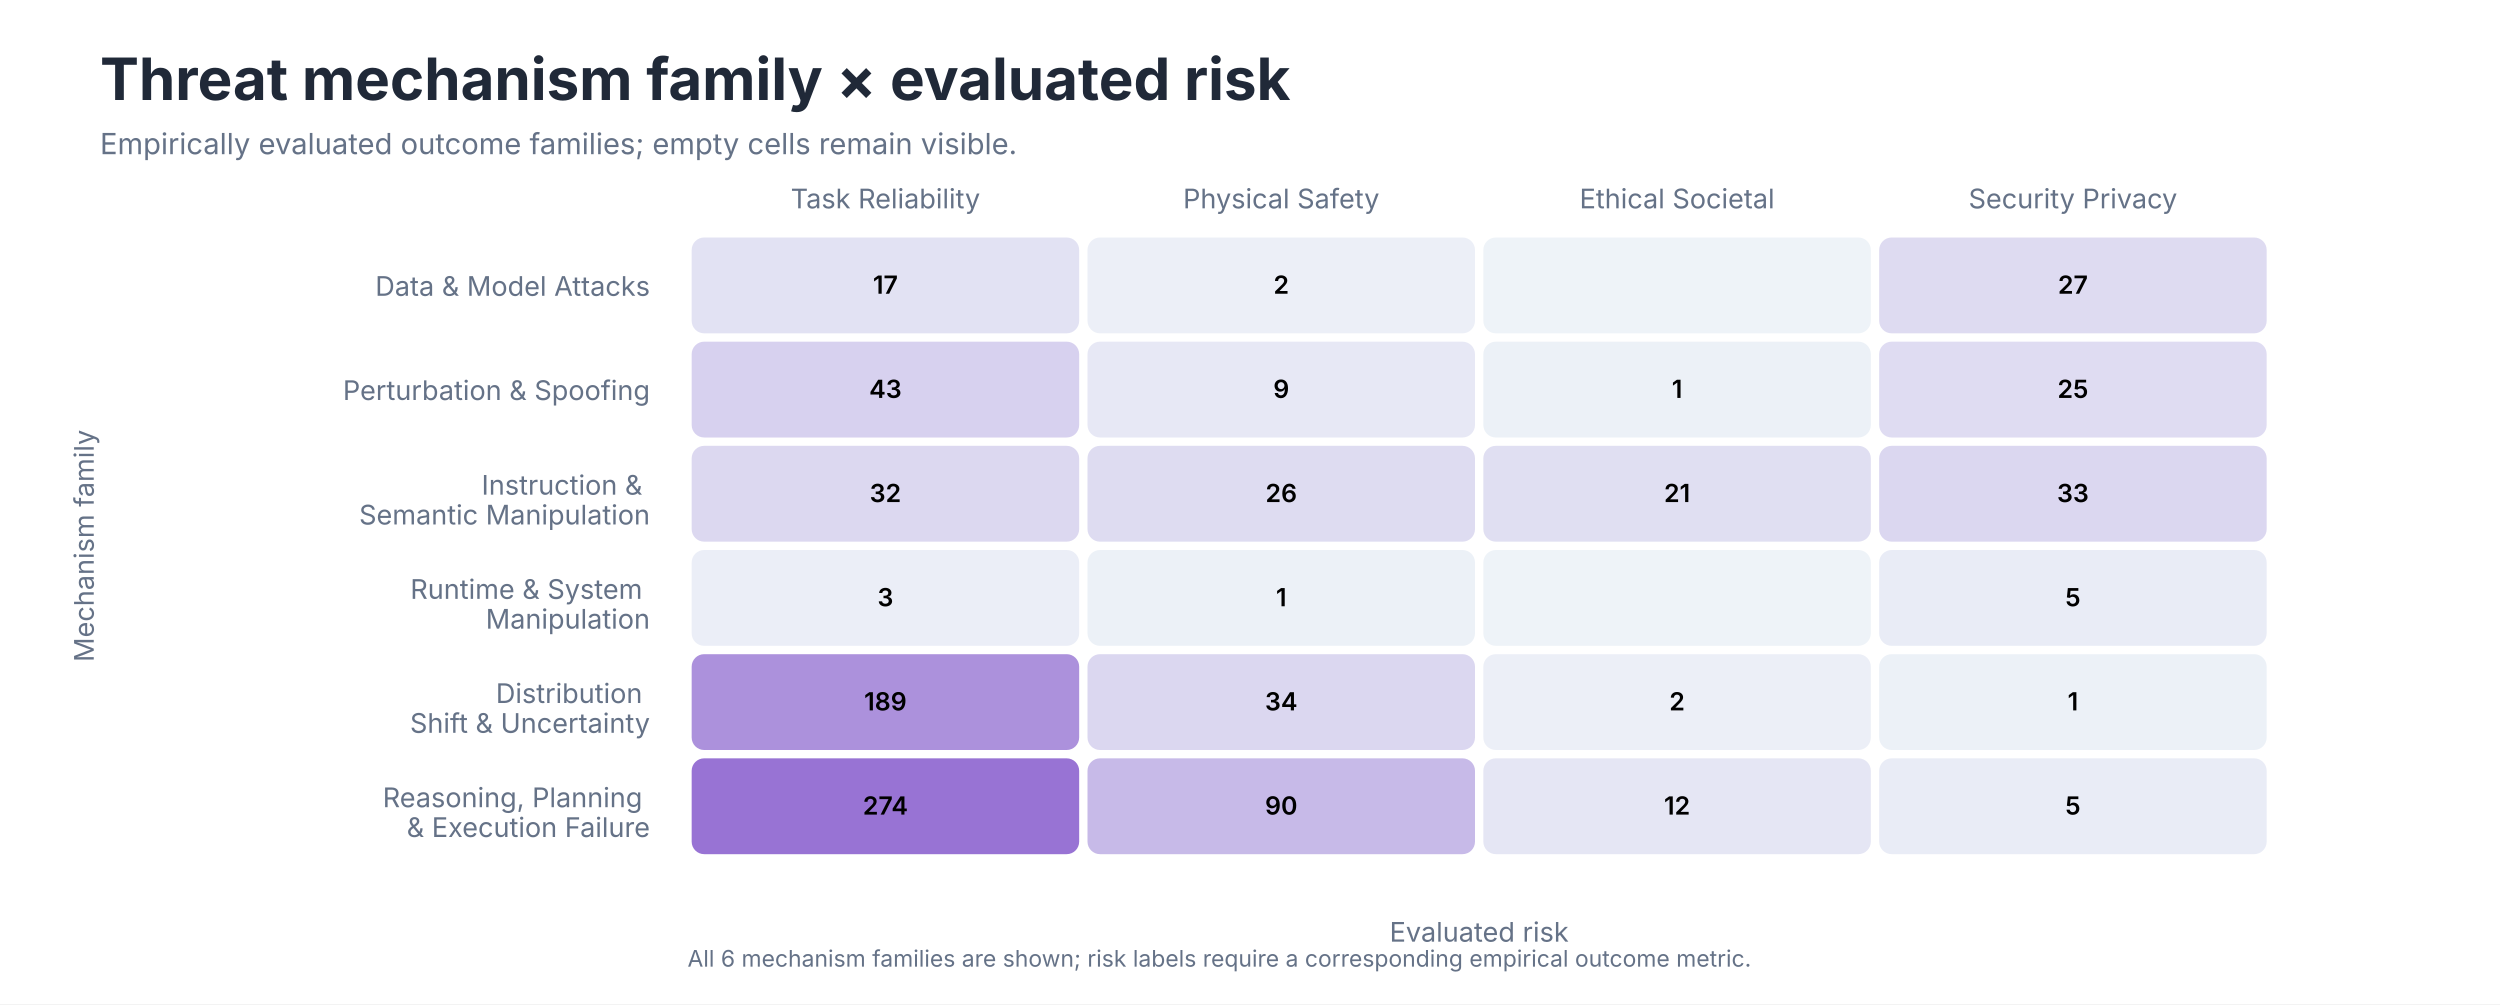
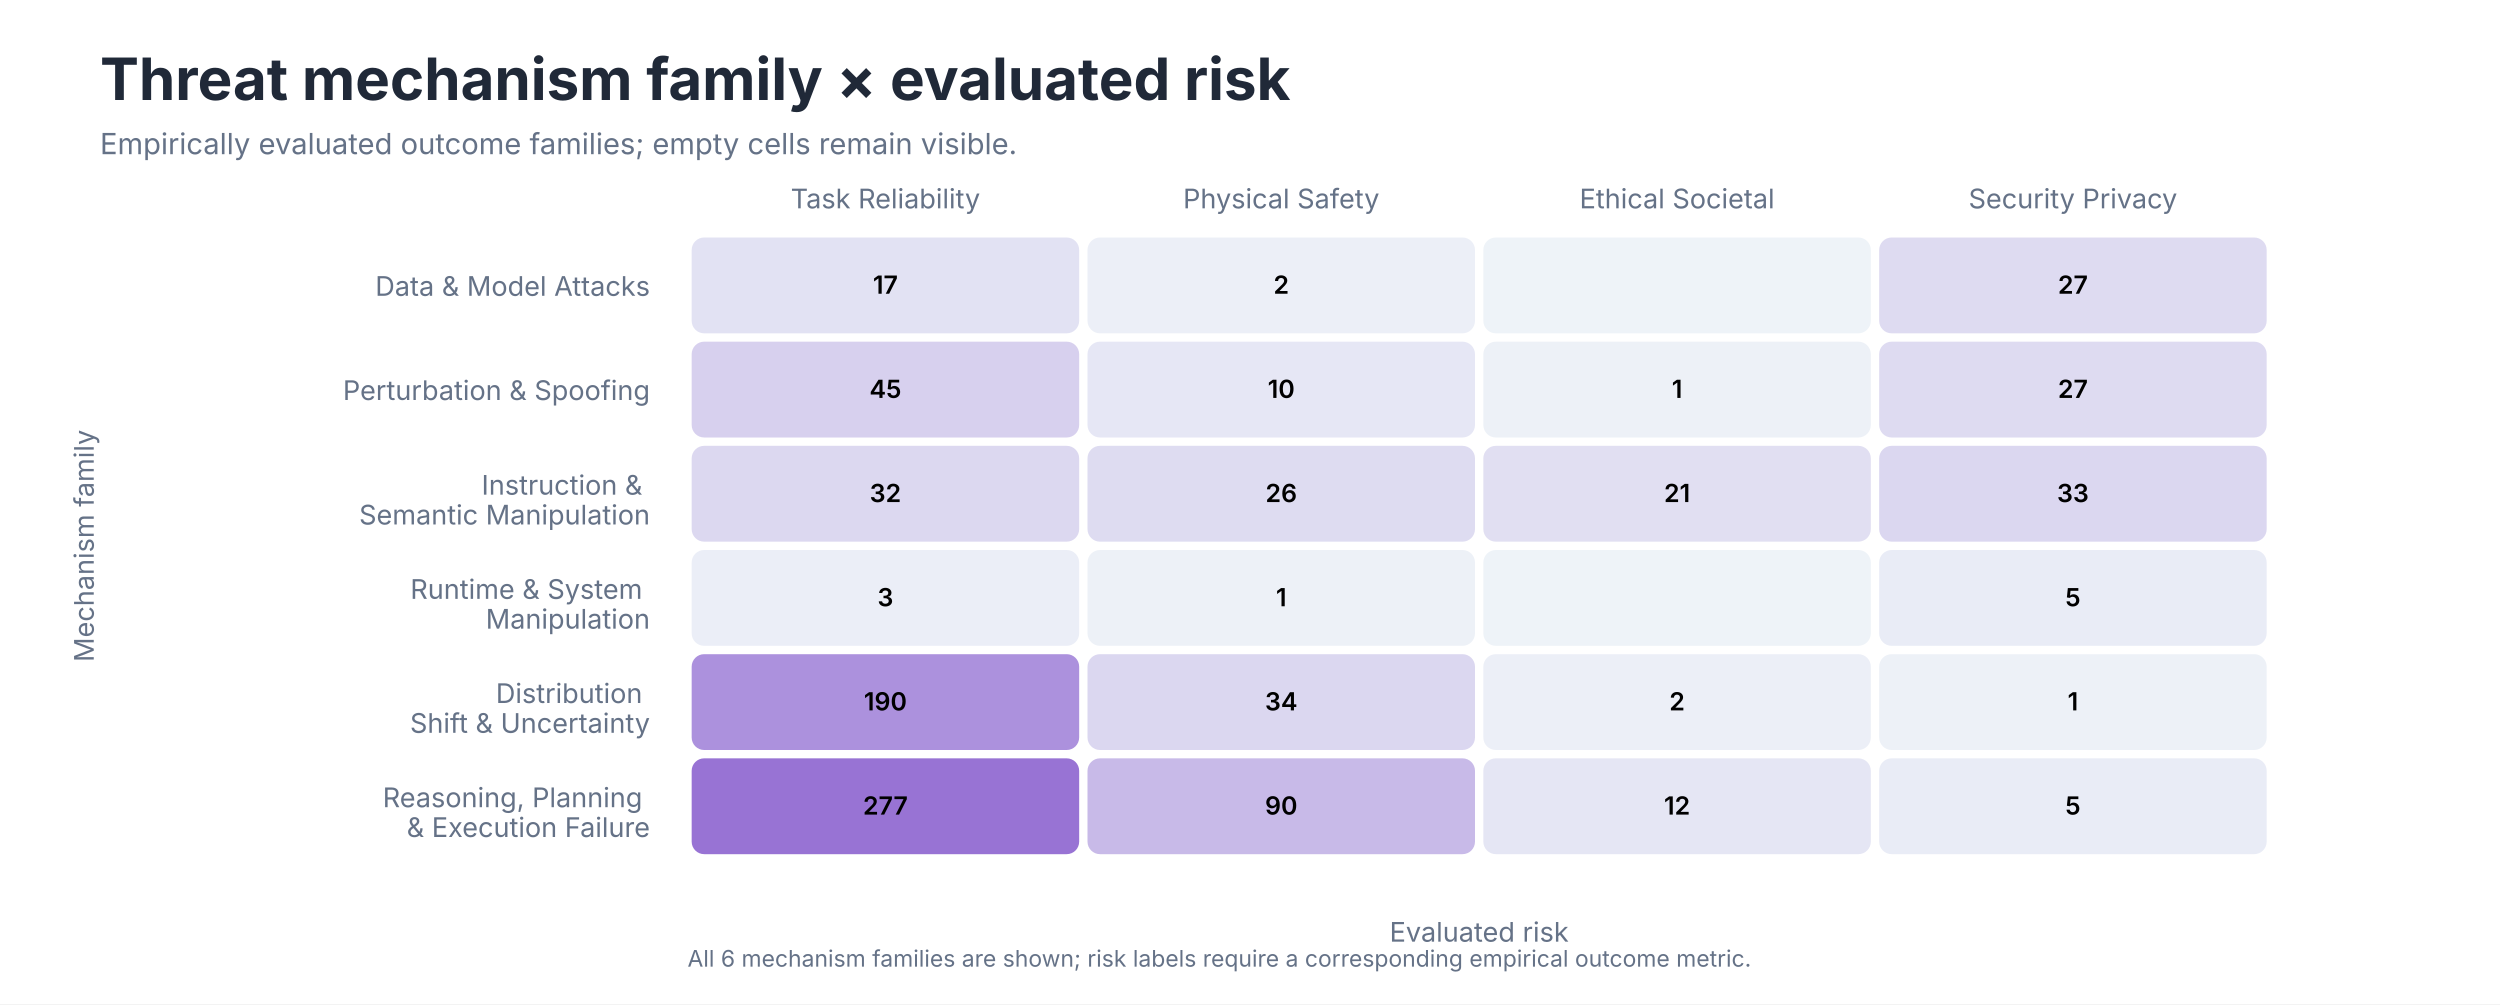
<svg xmlns="http://www.w3.org/2000/svg" role="img" aria-labelledby="title desc" viewBox="0 0 1200 482">
  <style>
text { font-family: -apple-system, BlinkMacSystemFont, 'Segoe UI', sans-serif; }
.title { font-size: 28px; font-weight: 650; fill: #202938; }
.subtitle { font-size: 14px; fill: #657287; }
.axis { font-size: 13px; fill: #657287; }
.label { font-size: 13px; fill: #202938; }
.small { font-size: 11px; fill: #657287; }
</style>
  <rect width="1200" height="482" fill="#FFFFFF" />
  <text class="title" x="48" y="48">Threat mechanism family × evaluated risk</text>
  <text class="subtitle" x="48" y="74">Empirically evaluated outcome families; empty cells remain visible.</text>
  <text class="axis" x="425.0" y="100" text-anchor="middle">Task Reliability</text>
  <text class="axis" x="615.0" y="100" text-anchor="middle">Physical Safety</text>
  <text class="axis" x="805.0" y="100" text-anchor="middle">Ethical Societal</text>
  <text class="axis" x="995.0" y="100" text-anchor="middle">Security Privacy</text>
  <text class="axis" text-anchor="end" x="312.0" y="142.0">Data &amp; Model Attacks</text>
  <rect x="332" y="114" width="186" height="46" rx="6" fill="#E2E2F3" />
  <text x="425.0" y="141.0" text-anchor="middle" font-size="12" font-weight="600" fill="#000000">17</text>
  <rect x="522" y="114" width="186" height="46" rx="6" fill="#ECEFF7" />
  <text x="615.0" y="141.0" text-anchor="middle" font-size="12" font-weight="600" fill="#000000">2</text>
  <rect x="712" y="114" width="186" height="46" rx="6" fill="#EEF3F8" />
  <text x="805.0" y="141.0" text-anchor="middle" font-size="12" font-weight="600" fill="#000000" />
  <rect x="902" y="114" width="186" height="46" rx="6" fill="#DEDBF1" />
  <text x="995.0" y="141.0" text-anchor="middle" font-size="12" font-weight="600" fill="#000000">27</text>
  <text class="axis" text-anchor="end" x="312.0" y="192.0">Perturbation &amp; Spoofing</text>
-   <rect x="332" y="164" width="186" height="46" rx="6" fill="#D7D1EF" />
-   <text x="425.0" y="191.0" text-anchor="middle" font-size="12" font-weight="600" fill="#000000">43</text>
-   <rect x="522" y="164" width="186" height="46" rx="6" fill="#E7E8F5" />
-   <text x="615.0" y="191.0" text-anchor="middle" font-size="12" font-weight="600" fill="#000000">9</text>
-   <rect x="712" y="164" width="186" height="46" rx="6" fill="#ECF1F7" />
+   <rect x="332" y="164" width="186" height="46" rx="6" fill="#D7D0EE" />
+   <text x="425.0" y="191.0" text-anchor="middle" font-size="12" font-weight="600" fill="#000000">45</text>
+   <rect x="522" y="164" width="186" height="46" rx="6" fill="#E6E7F5" />
+   <text x="615.0" y="191.0" text-anchor="middle" font-size="12" font-weight="600" fill="#000000">10</text>
+   <rect x="712" y="164" width="186" height="46" rx="6" fill="#EDF1F7" />
  <text x="805.0" y="191.0" text-anchor="middle" font-size="12" font-weight="600" fill="#000000">1</text>
-   <rect x="902" y="164" width="186" height="46" rx="6" fill="#DFDCF2" />
-   <text x="995.0" y="191.0" text-anchor="middle" font-size="12" font-weight="600" fill="#000000">25</text>
+   <rect x="902" y="164" width="186" height="46" rx="6" fill="#DEDBF1" />
+   <text x="995.0" y="191.0" text-anchor="middle" font-size="12" font-weight="600" fill="#000000">27</text>
  <text class="axis" text-anchor="end" x="312.0" y="242.0">
    <tspan x="312.0" dy="-0.35em">Instruction &amp;</tspan>
    <tspan x="312.0" dy="1.1em">Semantic Manipulation</tspan>
  </text>
  <rect x="332" y="214" width="186" height="46" rx="6" fill="#DCD8F0" />
  <text x="425.0" y="241.0" text-anchor="middle" font-size="12" font-weight="600" fill="#000000">32</text>
  <rect x="522" y="214" width="186" height="46" rx="6" fill="#DEDCF1" />
  <text x="615.0" y="241.0" text-anchor="middle" font-size="12" font-weight="600" fill="#000000">26</text>
-   <rect x="712" y="214" width="186" height="46" rx="6" fill="#E0DFF2" />
+   <rect x="712" y="214" width="186" height="46" rx="6" fill="#E1DFF2" />
  <text x="805.0" y="241.0" text-anchor="middle" font-size="12" font-weight="600" fill="#000000">21</text>
  <rect x="902" y="214" width="186" height="46" rx="6" fill="#DBD7F0" />
  <text x="995.0" y="241.0" text-anchor="middle" font-size="12" font-weight="600" fill="#000000">33</text>
  <text class="axis" text-anchor="end" x="312.0" y="292.0">
    <tspan x="312.0" dy="-0.35em">Runtime &amp; System</tspan>
    <tspan x="312.0" dy="1.1em">Manipulation</tspan>
  </text>
  <rect x="332" y="264" width="186" height="46" rx="6" fill="#EBEEF7" />
  <text x="425.0" y="291.0" text-anchor="middle" font-size="12" font-weight="600" fill="#000000">3</text>
-   <rect x="522" y="264" width="186" height="46" rx="6" fill="#ECF1F7" />
+   <rect x="522" y="264" width="186" height="46" rx="6" fill="#EDF1F7" />
  <text x="615.0" y="291.0" text-anchor="middle" font-size="12" font-weight="600" fill="#000000">1</text>
  <rect x="712" y="264" width="186" height="46" rx="6" fill="#EEF3F8" />
  <text x="805.0" y="291.0" text-anchor="middle" font-size="12" font-weight="600" fill="#000000" />
  <rect x="902" y="264" width="186" height="46" rx="6" fill="#E9ECF6" />
  <text x="995.0" y="291.0" text-anchor="middle" font-size="12" font-weight="600" fill="#000000">5</text>
  <text class="axis" text-anchor="end" x="312.0" y="342.0">
    <tspan x="312.0" dy="-0.35em">Distribution</tspan>
    <tspan x="312.0" dy="1.1em">Shift &amp; Uncertainty</tspan>
  </text>
-   <rect x="332" y="314" width="186" height="46" rx="6" fill="#AC91DC" />
-   <text x="425.0" y="341.0" text-anchor="middle" font-size="12" font-weight="600" fill="#000000">189</text>
+   <rect x="332" y="314" width="186" height="46" rx="6" fill="#AC91DD" />
+   <text x="425.0" y="341.0" text-anchor="middle" font-size="12" font-weight="600" fill="#000000">190</text>
  <rect x="522" y="314" width="186" height="46" rx="6" fill="#DBD7F0" />
  <text x="615.0" y="341.0" text-anchor="middle" font-size="12" font-weight="600" fill="#000000">34</text>
  <rect x="712" y="314" width="186" height="46" rx="6" fill="#ECEFF7" />
  <text x="805.0" y="341.0" text-anchor="middle" font-size="12" font-weight="600" fill="#000000">2</text>
-   <rect x="902" y="314" width="186" height="46" rx="6" fill="#ECF1F7" />
+   <rect x="902" y="314" width="186" height="46" rx="6" fill="#EDF1F7" />
  <text x="995.0" y="341.0" text-anchor="middle" font-size="12" font-weight="600" fill="#000000">1</text>
  <text class="axis" text-anchor="end" x="312.0" y="392.0">
    <tspan x="312.0" dy="-0.35em">Reasoning, Planning</tspan>
    <tspan x="312.0" dy="1.1em">&amp; Execution Failure</tspan>
  </text>
  <rect x="332" y="364" width="186" height="46" rx="6" fill="#9873D4" />
-   <text x="425.0" y="391.0" text-anchor="middle" font-size="12" font-weight="600" fill="#000000">274</text>
-   <rect x="522" y="364" width="186" height="46" rx="6" fill="#C7BAE8" />
+   <text x="425.0" y="391.0" text-anchor="middle" font-size="12" font-weight="600" fill="#000000">277</text>
+   <rect x="522" y="364" width="186" height="46" rx="6" fill="#C8BAE8" />
  <text x="615.0" y="391.0" text-anchor="middle" font-size="12" font-weight="600" fill="#000000">90</text>
  <rect x="712" y="364" width="186" height="46" rx="6" fill="#E5E6F4" />
  <text x="805.0" y="391.0" text-anchor="middle" font-size="12" font-weight="600" fill="#000000">12</text>
  <rect x="902" y="364" width="186" height="46" rx="6" fill="#E9ECF6" />
  <text x="995.0" y="391.0" text-anchor="middle" font-size="12" font-weight="600" fill="#000000">5</text>
  <text class="axis" x="710.0" y="452" text-anchor="middle">Evaluated risk</text>
  <text class="axis" transform="translate(45 262.0) rotate(-90)" text-anchor="middle">Mechanism family</text>
  <text class="small" x="330" y="464">All 6 mechanism families are shown; risk labels require a corresponding empirical outcome metric.</text>
</svg>
